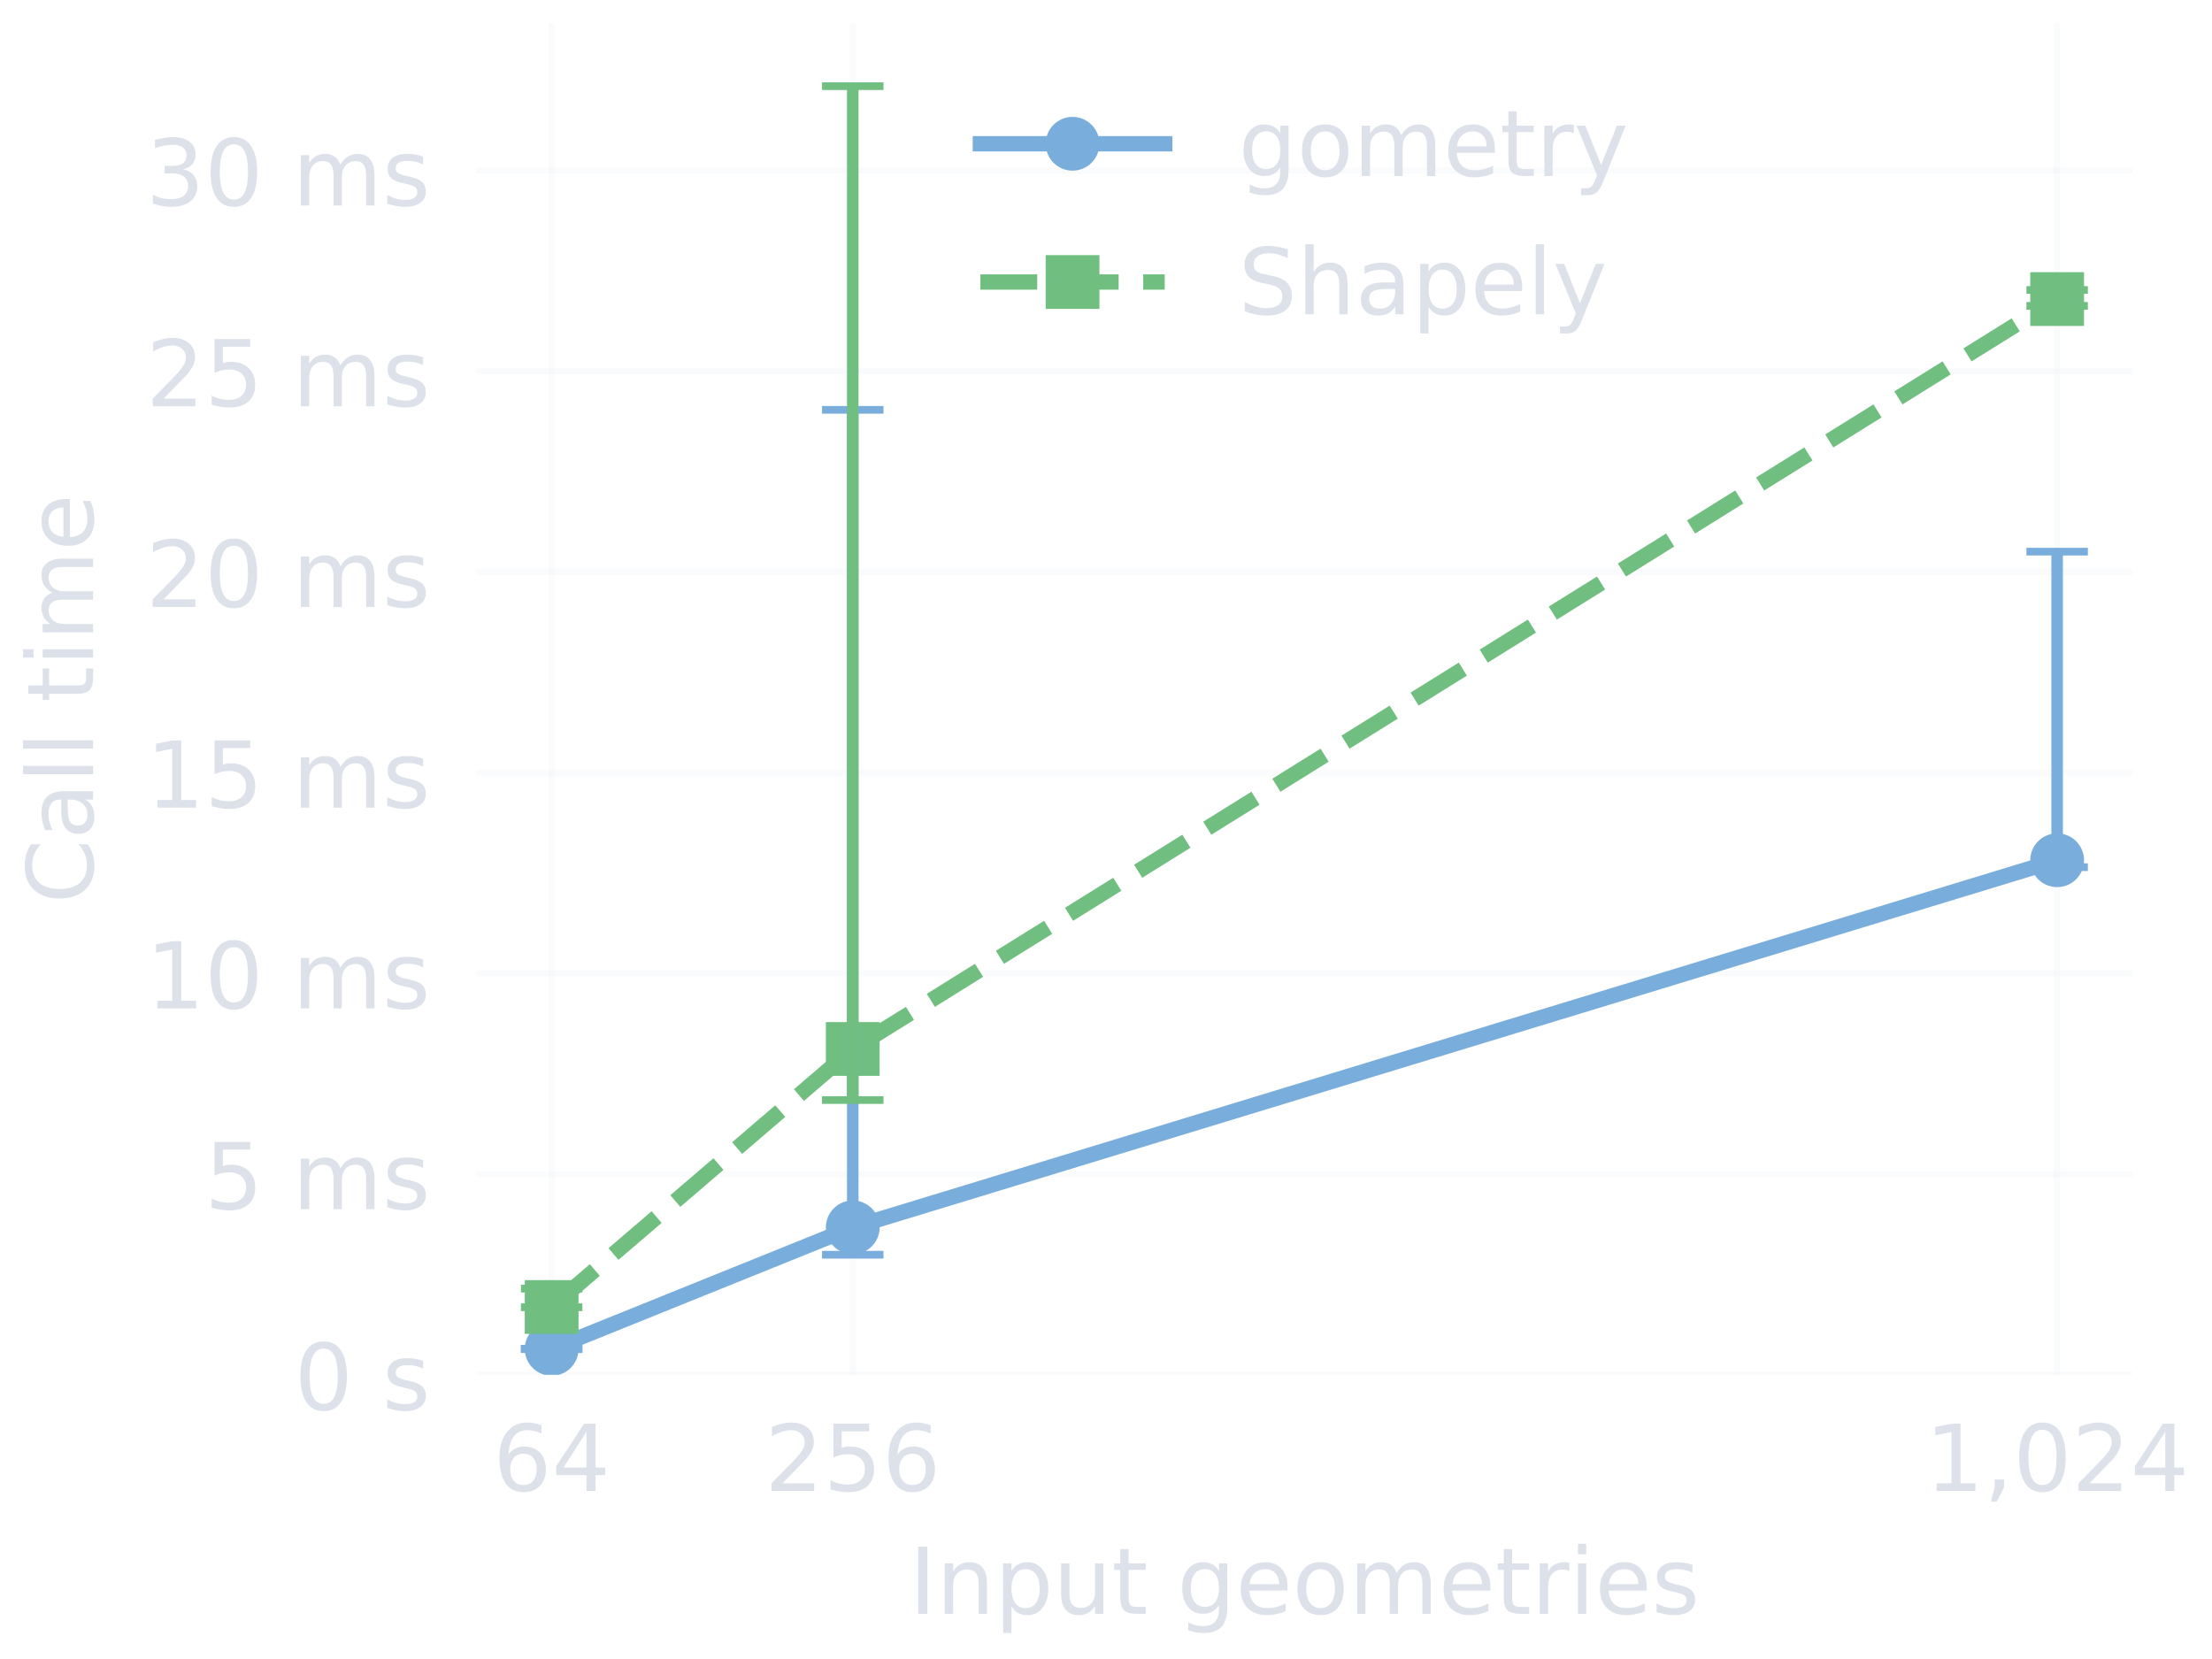
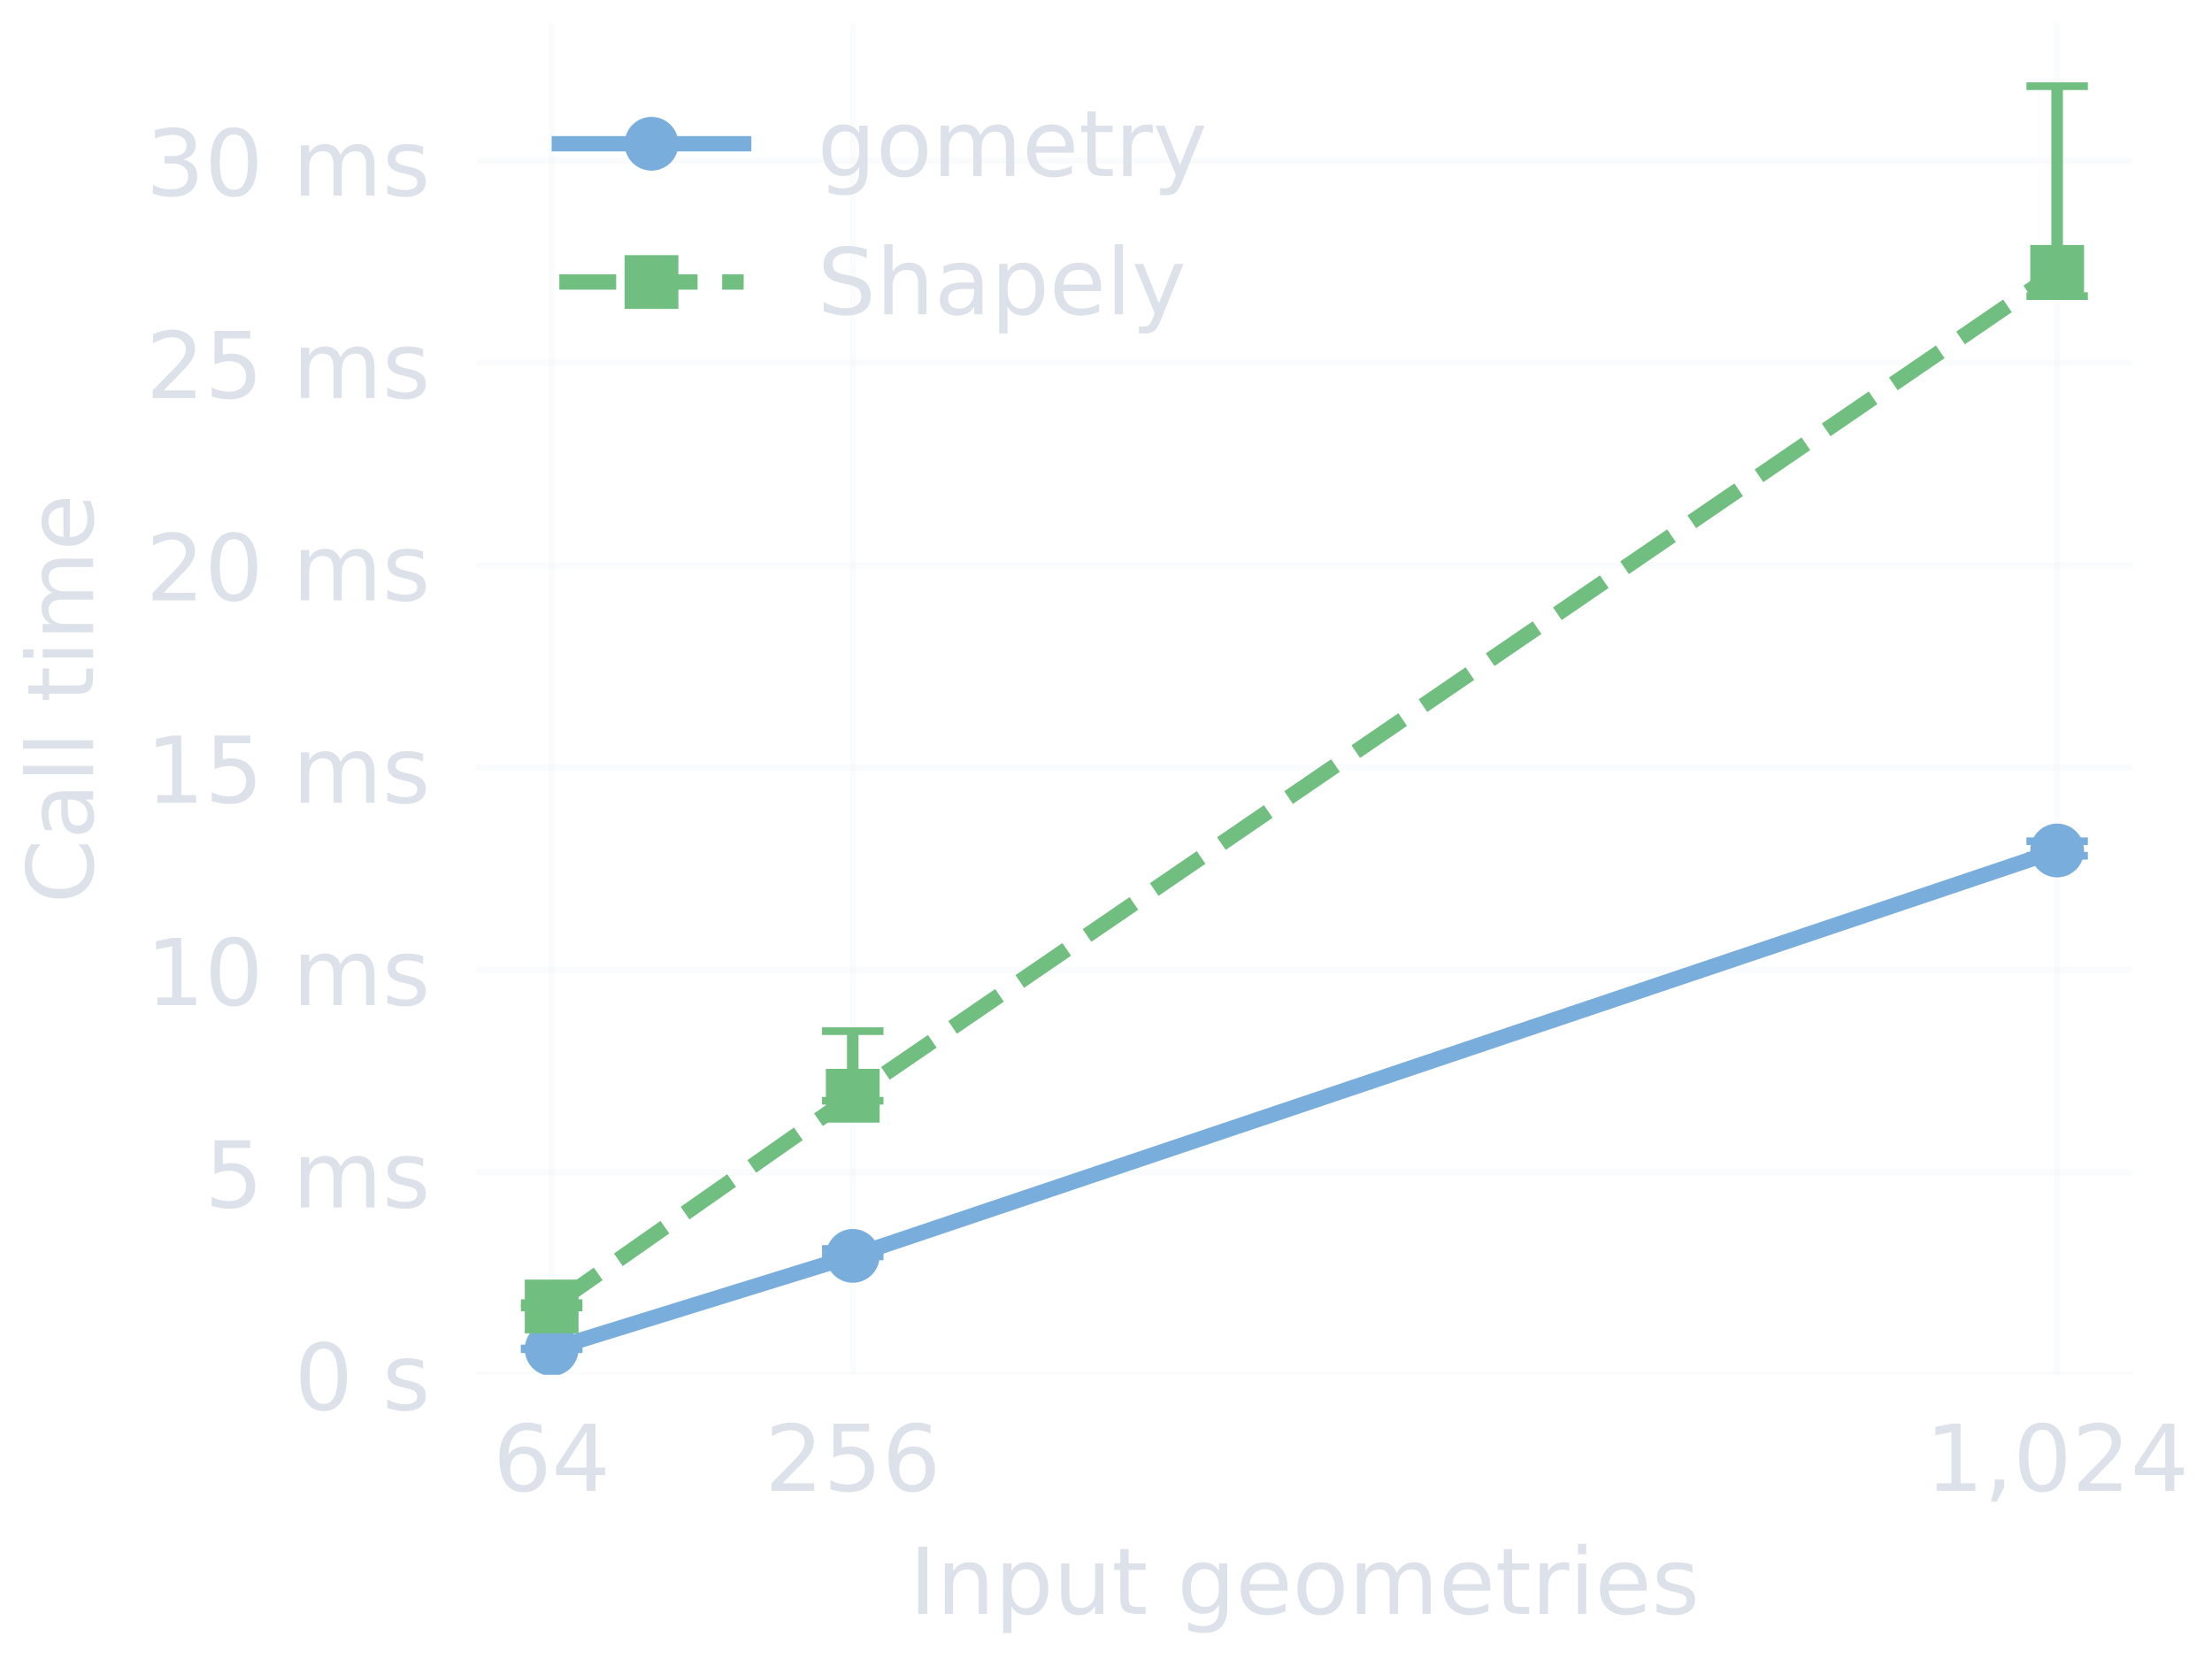
<svg xmlns="http://www.w3.org/2000/svg" xmlns:xlink="http://www.w3.org/1999/xlink" width="288pt" height="216pt" viewBox="0 0 288 216" version="1.1">
  <defs>
    <style type="text/css">*{stroke-linejoin: round; stroke-linecap: butt}</style>
  </defs>
  <g id="figure_1">
    <g id="patch_1">
      <path d="M 0 216 L 288 216 L 288 0 L 0 0 L 0 216 z " style="fill: none" />
    </g>
    <g id="axes_1">
      <g id="patch_2">
        <path d="M 62.025 178.999 L 277.638 178.999 L 277.638 3 L 62.025 3 L 62.025 178.999 z " style="fill: none" />
      </g>
      <g id="matplotlib.axis_1">
        <g id="xtick_1">
          <g id="line2d_1">
            <path d="M 71.826 178.999 L 71.826 3 " clip-path="url(#pf48d972adc)" style="fill: none; stroke: #dce1ea; stroke-opacity: 0.16; stroke-width: 0.8; stroke-linecap: square" />
          </g>
          <g id="line2d_2" />
          <g id="text_1">
            <g style="fill: #dce1ea" transform="translate(64.19054 194.116) scale(0.12 -0.12)">
              <defs>
                <path id="DejaVuSans-19" d="M 2113 2584 Q 1688 2584 1439 2293 Q 1191 2003 1191 1497 Q 1191 994 1439 701 Q 1688 409 2113 409 Q 2538 409 2786 701 Q 3034 994 3034 1497 Q 3034 2003 2786 2293 Q 2538 2584 2113 2584 z M 3366 4563 L 3366 3988 Q 3128 4100 2886 4159 Q 2644 4219 2406 4219 Q 1781 4219 1451 3797 Q 1122 3375 1075 2522 Q 1259 2794 1537 2939 Q 1816 3084 2150 3084 Q 2853 3084 3261 2657 Q 3669 2231 3669 1497 Q 3669 778 3244 343 Q 2819 -91 2113 -91 Q 1303 -91 875 529 Q 447 1150 447 2328 Q 447 3434 972 4092 Q 1497 4750 2381 4750 Q 2619 4750 2861 4703 Q 3103 4656 3366 4563 z " transform="scale(0.015625)" />
                <path id="DejaVuSans-17" d="M 2419 4116 L 825 1625 L 2419 1625 L 2419 4116 z M 2253 4666 L 3047 4666 L 3047 1625 L 3713 1625 L 3713 1100 L 3047 1100 L 3047 0 L 2419 0 L 2419 1100 L 313 1100 L 313 1709 L 2253 4666 z " transform="scale(0.015625)" />
              </defs>
              <use xlink:href="#DejaVuSans-19" />
              <use xlink:href="#DejaVuSans-17" transform="translate(63.625 0)" />
            </g>
          </g>
        </g>
        <g id="xtick_2">
          <g id="line2d_3">
            <path d="M 111.028 178.999 L 111.028 3 " clip-path="url(#pf48d972adc)" style="fill: none; stroke: #dce1ea; stroke-opacity: 0.16; stroke-width: 0.8; stroke-linecap: square" />
          </g>
          <g id="line2d_4" />
          <g id="text_2">
            <g style="fill: #dce1ea" transform="translate(99.57551 194.116) scale(0.12 -0.12)">
              <defs>
                <path id="DejaVuSans-15" d="M 1228 531 L 3431 531 L 3431 0 L 469 0 L 469 531 Q 828 903 1448 1529 Q 2069 2156 2228 2338 Q 2531 2678 2651 2914 Q 2772 3150 2772 3378 Q 2772 3750 2511 3984 Q 2250 4219 1831 4219 Q 1534 4219 1204 4116 Q 875 4013 500 3803 L 500 4441 Q 881 4594 1212 4672 Q 1544 4750 1819 4750 Q 2544 4750 2975 4387 Q 3406 4025 3406 3419 Q 3406 3131 3298 2873 Q 3191 2616 2906 2266 Q 2828 2175 2409 1742 Q 1991 1309 1228 531 z " transform="scale(0.015625)" />
                <path id="DejaVuSans-18" d="M 691 4666 L 3169 4666 L 3169 4134 L 1269 4134 L 1269 2991 Q 1406 3038 1543 3061 Q 1681 3084 1819 3084 Q 2600 3084 3056 2656 Q 3513 2228 3513 1497 Q 3513 744 3044 326 Q 2575 -91 1722 -91 Q 1428 -91 1123 -41 Q 819 9 494 109 L 494 744 Q 775 591 1075 516 Q 1375 441 1709 441 Q 2250 441 2565 725 Q 2881 1009 2881 1497 Q 2881 1984 2565 2268 Q 2250 2553 1709 2553 Q 1456 2553 1204 2497 Q 953 2441 691 2322 L 691 4666 z " transform="scale(0.015625)" />
              </defs>
              <use xlink:href="#DejaVuSans-15" />
              <use xlink:href="#DejaVuSans-18" transform="translate(63.625 0)" />
              <use xlink:href="#DejaVuSans-19" transform="translate(127.25 0)" />
            </g>
          </g>
        </g>
        <g id="xtick_3">
          <g id="line2d_5">
            <path d="M 267.838 178.999 L 267.838 3 " clip-path="url(#pf48d972adc)" style="fill: none; stroke: #dce1ea; stroke-opacity: 0.16; stroke-width: 0.8; stroke-linecap: square" />
          </g>
          <g id="line2d_6" />
          <g id="text_3">
            <g style="fill: #dce1ea" transform="translate(250.661 194.116) scale(0.12 -0.12)">
              <defs>
                <path id="DejaVuSans-14" d="M 794 531 L 1825 531 L 1825 4091 L 703 3866 L 703 4441 L 1819 4666 L 2450 4666 L 2450 531 L 3481 531 L 3481 0 L 794 0 L 794 531 z " transform="scale(0.015625)" />
                <path id="DejaVuSans-f" d="M 750 794 L 1409 794 L 1409 256 L 897 -744 L 494 -744 L 750 256 L 750 794 z " transform="scale(0.015625)" />
                <path id="DejaVuSans-13" d="M 2034 4250 Q 1547 4250 1301 3770 Q 1056 3291 1056 2328 Q 1056 1369 1301 889 Q 1547 409 2034 409 Q 2525 409 2770 889 Q 3016 1369 3016 2328 Q 3016 3291 2770 3770 Q 2525 4250 2034 4250 z M 2034 4750 Q 2819 4750 3233 4129 Q 3647 3509 3647 2328 Q 3647 1150 3233 529 Q 2819 -91 2034 -91 Q 1250 -91 836 529 Q 422 1150 422 2328 Q 422 3509 836 4129 Q 1250 4750 2034 4750 z " transform="scale(0.015625)" />
              </defs>
              <use xlink:href="#DejaVuSans-14" />
              <use xlink:href="#DejaVuSans-f" transform="translate(63.625 0)" />
              <use xlink:href="#DejaVuSans-13" transform="translate(95.40625 0)" />
              <use xlink:href="#DejaVuSans-15" transform="translate(159.0312 0)" />
              <use xlink:href="#DejaVuSans-17" transform="translate(222.6562 0)" />
            </g>
          </g>
        </g>
        <g id="text_4">
          <g style="fill: #dce1ea" transform="translate(118.377 210.1169) scale(0.12 -0.12)">
            <defs>
              <path id="DejaVuSans-2c" d="M 628 4666 L 1259 4666 L 1259 0 L 628 0 L 628 4666 z " transform="scale(0.015625)" />
              <path id="DejaVuSans-51" d="M 3513 2113 L 3513 0 L 2938 0 L 2938 2094 Q 2938 2591 2744 2837 Q 2550 3084 2163 3084 Q 1697 3084 1428 2787 Q 1159 2491 1159 1978 L 1159 0 L 581 0 L 581 3500 L 1159 3500 L 1159 2956 Q 1366 3272 1645 3428 Q 1925 3584 2291 3584 Q 2894 3584 3203 3211 Q 3513 2838 3513 2113 z " transform="scale(0.015625)" />
              <path id="DejaVuSans-53" d="M 1159 525 L 1159 -1331 L 581 -1331 L 581 3500 L 1159 3500 L 1159 2969 Q 1341 3281 1617 3432 Q 1894 3584 2278 3584 Q 2916 3584 3314 3078 Q 3713 2572 3713 1747 Q 3713 922 3314 415 Q 2916 -91 2278 -91 Q 1894 -91 1617 61 Q 1341 213 1159 525 z M 3116 1747 Q 3116 2381 2855 2742 Q 2594 3103 2138 3103 Q 1681 3103 1420 2742 Q 1159 2381 1159 1747 Q 1159 1113 1420 752 Q 1681 391 2138 391 Q 2594 391 2855 752 Q 3116 1113 3116 1747 z " transform="scale(0.015625)" />
              <path id="DejaVuSans-58" d="M 544 1381 L 544 3500 L 1119 3500 L 1119 1403 Q 1119 906 1312 657 Q 1506 409 1894 409 Q 2359 409 2629 706 Q 2900 1003 2900 1516 L 2900 3500 L 3475 3500 L 3475 0 L 2900 0 L 2900 538 Q 2691 219 2414 64 Q 2138 -91 1772 -91 Q 1169 -91 856 284 Q 544 659 544 1381 z M 1991 3584 L 1991 3584 z " transform="scale(0.015625)" />
              <path id="DejaVuSans-57" d="M 1172 4494 L 1172 3500 L 2356 3500 L 2356 3053 L 1172 3053 L 1172 1153 Q 1172 725 1289 603 Q 1406 481 1766 481 L 2356 481 L 2356 0 L 1766 0 Q 1100 0 847 248 Q 594 497 594 1153 L 594 3053 L 172 3053 L 172 3500 L 594 3500 L 594 4494 L 1172 4494 z " transform="scale(0.015625)" />
              <path id="DejaVuSans-3" transform="scale(0.015625)" />
              <path id="DejaVuSans-4a" d="M 2906 1791 Q 2906 2416 2648 2759 Q 2391 3103 1925 3103 Q 1463 3103 1205 2759 Q 947 2416 947 1791 Q 947 1169 1205 825 Q 1463 481 1925 481 Q 2391 481 2648 825 Q 2906 1169 2906 1791 z M 3481 434 Q 3481 -459 3084 -895 Q 2688 -1331 1869 -1331 Q 1566 -1331 1297 -1286 Q 1028 -1241 775 -1147 L 775 -588 Q 1028 -725 1275 -790 Q 1522 -856 1778 -856 Q 2344 -856 2625 -561 Q 2906 -266 2906 331 L 2906 616 Q 2728 306 2450 153 Q 2172 0 1784 0 Q 1141 0 747 490 Q 353 981 353 1791 Q 353 2603 747 3093 Q 1141 3584 1784 3584 Q 2172 3584 2450 3431 Q 2728 3278 2906 2969 L 2906 3500 L 3481 3500 L 3481 434 z " transform="scale(0.015625)" />
              <path id="DejaVuSans-48" d="M 3597 1894 L 3597 1613 L 953 1613 Q 991 1019 1311 708 Q 1631 397 2203 397 Q 2534 397 2845 478 Q 3156 559 3463 722 L 3463 178 Q 3153 47 2828 -22 Q 2503 -91 2169 -91 Q 1331 -91 842 396 Q 353 884 353 1716 Q 353 2575 817 3079 Q 1281 3584 2069 3584 Q 2775 3584 3186 3129 Q 3597 2675 3597 1894 z M 3022 2063 Q 3016 2534 2758 2815 Q 2500 3097 2075 3097 Q 1594 3097 1305 2825 Q 1016 2553 972 2059 L 3022 2063 z " transform="scale(0.015625)" />
              <path id="DejaVuSans-52" d="M 1959 3097 Q 1497 3097 1228 2736 Q 959 2375 959 1747 Q 959 1119 1226 758 Q 1494 397 1959 397 Q 2419 397 2687 759 Q 2956 1122 2956 1747 Q 2956 2369 2687 2733 Q 2419 3097 1959 3097 z M 1959 3584 Q 2709 3584 3137 3096 Q 3566 2609 3566 1747 Q 3566 888 3137 398 Q 2709 -91 1959 -91 Q 1206 -91 779 398 Q 353 888 353 1747 Q 353 2609 779 3096 Q 1206 3584 1959 3584 z " transform="scale(0.015625)" />
              <path id="DejaVuSans-50" d="M 3328 2828 Q 3544 3216 3844 3400 Q 4144 3584 4550 3584 Q 5097 3584 5394 3201 Q 5691 2819 5691 2113 L 5691 0 L 5113 0 L 5113 2094 Q 5113 2597 4934 2840 Q 4756 3084 4391 3084 Q 3944 3084 3684 2787 Q 3425 2491 3425 1978 L 3425 0 L 2847 0 L 2847 2094 Q 2847 2600 2669 2842 Q 2491 3084 2119 3084 Q 1678 3084 1418 2786 Q 1159 2488 1159 1978 L 1159 0 L 581 0 L 581 3500 L 1159 3500 L 1159 2956 Q 1356 3278 1631 3431 Q 1906 3584 2284 3584 Q 2666 3584 2933 3390 Q 3200 3197 3328 2828 z " transform="scale(0.015625)" />
              <path id="DejaVuSans-55" d="M 2631 2963 Q 2534 3019 2420 3045 Q 2306 3072 2169 3072 Q 1681 3072 1420 2755 Q 1159 2438 1159 1844 L 1159 0 L 581 0 L 581 3500 L 1159 3500 L 1159 2956 Q 1341 3275 1631 3429 Q 1922 3584 2338 3584 Q 2397 3584 2469 3576 Q 2541 3569 2628 3553 L 2631 2963 z " transform="scale(0.015625)" />
              <path id="DejaVuSans-4c" d="M 603 3500 L 1178 3500 L 1178 0 L 603 0 L 603 3500 z M 603 4863 L 1178 4863 L 1178 4134 L 603 4134 L 603 4863 z " transform="scale(0.015625)" />
              <path id="DejaVuSans-56" d="M 2834 3397 L 2834 2853 Q 2591 2978 2328 3040 Q 2066 3103 1784 3103 Q 1356 3103 1142 2972 Q 928 2841 928 2578 Q 928 2378 1081 2264 Q 1234 2150 1697 2047 L 1894 2003 Q 2506 1872 2764 1633 Q 3022 1394 3022 966 Q 3022 478 2636 193 Q 2250 -91 1575 -91 Q 1294 -91 989 -36 Q 684 19 347 128 L 347 722 Q 666 556 975 473 Q 1284 391 1588 391 Q 1994 391 2212 530 Q 2431 669 2431 922 Q 2431 1156 2273 1281 Q 2116 1406 1581 1522 L 1381 1569 Q 847 1681 609 1914 Q 372 2147 372 2553 Q 372 3047 722 3315 Q 1072 3584 1716 3584 Q 2034 3584 2315 3537 Q 2597 3491 2834 3397 z " transform="scale(0.015625)" />
            </defs>
            <use xlink:href="#DejaVuSans-2c" />
            <use xlink:href="#DejaVuSans-51" transform="translate(29.5 0)" />
            <use xlink:href="#DejaVuSans-53" transform="translate(92.875 0)" />
            <use xlink:href="#DejaVuSans-58" transform="translate(156.3594 0)" />
            <use xlink:href="#DejaVuSans-57" transform="translate(219.7344 0)" />
            <use xlink:href="#DejaVuSans-3" transform="translate(258.9375 0)" />
            <use xlink:href="#DejaVuSans-4a" transform="translate(290.7188 0)" />
            <use xlink:href="#DejaVuSans-48" transform="translate(354.2031 0)" />
            <use xlink:href="#DejaVuSans-52" transform="translate(415.7344 0)" />
            <use xlink:href="#DejaVuSans-50" transform="translate(476.9219 0)" />
            <use xlink:href="#DejaVuSans-48" transform="translate(574.3281 0)" />
            <use xlink:href="#DejaVuSans-57" transform="translate(635.8594 0)" />
            <use xlink:href="#DejaVuSans-55" transform="translate(675.0625 0)" />
            <use xlink:href="#DejaVuSans-4c" transform="translate(716.1719 0)" />
            <use xlink:href="#DejaVuSans-48" transform="translate(743.9531 0)" />
            <use xlink:href="#DejaVuSans-56" transform="translate(805.4844 0)" />
          </g>
        </g>
      </g>
      <g id="matplotlib.axis_2">
        <g id="ytick_1">
          <g id="line2d_7">
            <path d="M 62.025 178.999 L 277.638 178.999 " clip-path="url(#pf48d972adc)" style="fill: none; stroke: #dce1ea; stroke-opacity: 0.16; stroke-width: 0.8; stroke-linecap: square" />
          </g>
          <g id="line2d_8" />
          <g id="text_5">
            <g style="fill: #dce1ea" transform="translate(38.32493 183.5574) scale(0.12 -0.12)">
              <use xlink:href="#DejaVuSans-13" />
              <use xlink:href="#DejaVuSans-3" transform="translate(63.625 0)" />
              <use xlink:href="#DejaVuSans-56" transform="translate(95.40625 0)" />
            </g>
          </g>
        </g>
        <g id="ytick_2">
          <g id="line2d_9">
-             <path d="M 62.025 152.866 L 277.638 152.866 " clip-path="url(#pf48d972adc)" style="fill: none; stroke: #dce1ea; stroke-opacity: 0.16; stroke-width: 0.8; stroke-linecap: square" />
+             <path d="M 62.025 152.652 L 277.638 152.652 " clip-path="url(#pf48d972adc)" style="fill: none; stroke: #dce1ea; stroke-opacity: 0.16; stroke-width: 0.8; stroke-linecap: square" />
          </g>
          <g id="line2d_10" />
          <g id="text_6">
-             <g style="fill: #dce1ea" transform="translate(26.63618 157.4243) scale(0.12 -0.12)">
+             <g style="fill: #dce1ea" transform="translate(26.63618 157.2106) scale(0.12 -0.12)">
              <use xlink:href="#DejaVuSans-18" />
              <use xlink:href="#DejaVuSans-3" transform="translate(63.625 0)" />
              <use xlink:href="#DejaVuSans-50" transform="translate(95.40625 0)" />
              <use xlink:href="#DejaVuSans-56" transform="translate(192.8125 0)" />
            </g>
          </g>
        </g>
        <g id="ytick_3">
          <g id="line2d_11">
-             <path d="M 62.025 126.733 L 277.638 126.733 " clip-path="url(#pf48d972adc)" style="fill: none; stroke: #dce1ea; stroke-opacity: 0.16; stroke-width: 0.8; stroke-linecap: square" />
+             <path d="M 62.025 126.305 L 277.638 126.305 " clip-path="url(#pf48d972adc)" style="fill: none; stroke: #dce1ea; stroke-opacity: 0.16; stroke-width: 0.8; stroke-linecap: square" />
          </g>
          <g id="line2d_12" />
          <g id="text_7">
-             <g style="fill: #dce1ea" transform="translate(19.00118 131.2911) scale(0.12 -0.12)">
+             <g style="fill: #dce1ea" transform="translate(19.00118 130.8638) scale(0.12 -0.12)">
              <use xlink:href="#DejaVuSans-14" />
              <use xlink:href="#DejaVuSans-13" transform="translate(63.625 0)" />
              <use xlink:href="#DejaVuSans-3" transform="translate(127.25 0)" />
              <use xlink:href="#DejaVuSans-50" transform="translate(159.0312 0)" />
              <use xlink:href="#DejaVuSans-56" transform="translate(256.4375 0)" />
            </g>
          </g>
        </g>
        <g id="ytick_4">
          <g id="line2d_13">
-             <path d="M 62.025 100.599 L 277.638 100.599 " clip-path="url(#pf48d972adc)" style="fill: none; stroke: #dce1ea; stroke-opacity: 0.16; stroke-width: 0.8; stroke-linecap: square" />
+             <path d="M 62.025 99.958 L 277.638 99.958 " clip-path="url(#pf48d972adc)" style="fill: none; stroke: #dce1ea; stroke-opacity: 0.16; stroke-width: 0.8; stroke-linecap: square" />
          </g>
          <g id="line2d_14" />
          <g id="text_8">
-             <g style="fill: #dce1ea" transform="translate(19.00118 105.158) scale(0.12 -0.12)">
+             <g style="fill: #dce1ea" transform="translate(19.00118 104.5169) scale(0.12 -0.12)">
              <use xlink:href="#DejaVuSans-14" />
              <use xlink:href="#DejaVuSans-18" transform="translate(63.625 0)" />
              <use xlink:href="#DejaVuSans-3" transform="translate(127.25 0)" />
              <use xlink:href="#DejaVuSans-50" transform="translate(159.0312 0)" />
              <use xlink:href="#DejaVuSans-56" transform="translate(256.4375 0)" />
            </g>
          </g>
        </g>
        <g id="ytick_5">
          <g id="line2d_15">
-             <path d="M 62.025 74.466 L 277.638 74.466 " clip-path="url(#pf48d972adc)" style="fill: none; stroke: #dce1ea; stroke-opacity: 0.16; stroke-width: 0.8; stroke-linecap: square" />
+             <path d="M 62.025 73.612 L 277.638 73.612 " clip-path="url(#pf48d972adc)" style="fill: none; stroke: #dce1ea; stroke-opacity: 0.16; stroke-width: 0.8; stroke-linecap: square" />
          </g>
          <g id="line2d_16" />
          <g id="text_9">
-             <g style="fill: #dce1ea" transform="translate(19.00118 79.02483) scale(0.12 -0.12)">
+             <g style="fill: #dce1ea" transform="translate(19.00118 78.17011) scale(0.12 -0.12)">
              <use xlink:href="#DejaVuSans-15" />
              <use xlink:href="#DejaVuSans-13" transform="translate(63.625 0)" />
              <use xlink:href="#DejaVuSans-3" transform="translate(127.25 0)" />
              <use xlink:href="#DejaVuSans-50" transform="translate(159.0312 0)" />
              <use xlink:href="#DejaVuSans-56" transform="translate(256.4375 0)" />
            </g>
          </g>
        </g>
        <g id="ytick_6">
          <g id="line2d_17">
-             <path d="M 62.025 48.333 L 277.638 48.333 " clip-path="url(#pf48d972adc)" style="fill: none; stroke: #dce1ea; stroke-opacity: 0.16; stroke-width: 0.8; stroke-linecap: square" />
+             <path d="M 62.025 47.265 L 277.638 47.265 " clip-path="url(#pf48d972adc)" style="fill: none; stroke: #dce1ea; stroke-opacity: 0.16; stroke-width: 0.8; stroke-linecap: square" />
          </g>
          <g id="line2d_18" />
          <g id="text_10">
-             <g style="fill: #dce1ea" transform="translate(19.00118 52.89168) scale(0.12 -0.12)">
+             <g style="fill: #dce1ea" transform="translate(19.00118 51.82329) scale(0.12 -0.12)">
              <use xlink:href="#DejaVuSans-15" />
              <use xlink:href="#DejaVuSans-18" transform="translate(63.625 0)" />
              <use xlink:href="#DejaVuSans-3" transform="translate(127.25 0)" />
              <use xlink:href="#DejaVuSans-50" transform="translate(159.0312 0)" />
              <use xlink:href="#DejaVuSans-56" transform="translate(256.4375 0)" />
            </g>
          </g>
        </g>
        <g id="ytick_7">
          <g id="line2d_19">
-             <path d="M 62.025 22.2 L 277.638 22.2 " clip-path="url(#pf48d972adc)" style="fill: none; stroke: #dce1ea; stroke-opacity: 0.16; stroke-width: 0.8; stroke-linecap: square" />
+             <path d="M 62.025 20.918 L 277.638 20.918 " clip-path="url(#pf48d972adc)" style="fill: none; stroke: #dce1ea; stroke-opacity: 0.16; stroke-width: 0.8; stroke-linecap: square" />
          </g>
          <g id="line2d_20" />
          <g id="text_11">
-             <g style="fill: #dce1ea" transform="translate(19.00118 26.75854) scale(0.12 -0.12)">
+             <g style="fill: #dce1ea" transform="translate(19.00118 25.47646) scale(0.12 -0.12)">
              <defs>
                <path id="DejaVuSans-16" d="M 2597 2516 Q 3050 2419 3304 2112 Q 3559 1806 3559 1356 Q 3559 666 3084 287 Q 2609 -91 1734 -91 Q 1441 -91 1130 -33 Q 819 25 488 141 L 488 750 Q 750 597 1062 519 Q 1375 441 1716 441 Q 2309 441 2620 675 Q 2931 909 2931 1356 Q 2931 1769 2642 2001 Q 2353 2234 1838 2234 L 1294 2234 L 1294 2753 L 1863 2753 Q 2328 2753 2575 2939 Q 2822 3125 2822 3475 Q 2822 3834 2567 4026 Q 2313 4219 1838 4219 Q 1578 4219 1281 4162 Q 984 4106 628 3988 L 628 4550 Q 988 4650 1302 4700 Q 1616 4750 1894 4750 Q 2613 4750 3031 4423 Q 3450 4097 3450 3541 Q 3450 3153 3228 2886 Q 3006 2619 2597 2516 z " transform="scale(0.015625)" />
              </defs>
              <use xlink:href="#DejaVuSans-16" />
              <use xlink:href="#DejaVuSans-13" transform="translate(63.625 0)" />
              <use xlink:href="#DejaVuSans-3" transform="translate(127.25 0)" />
              <use xlink:href="#DejaVuSans-50" transform="translate(159.0312 0)" />
              <use xlink:href="#DejaVuSans-56" transform="translate(256.4375 0)" />
            </g>
          </g>
        </g>
        <g id="text_12">
          <g style="fill: #dce1ea" transform="translate(12.11837 117.662) rotate(-90) scale(0.12 -0.12)">
            <defs>
              <path id="DejaVuSans-26" d="M 4122 4306 L 4122 3641 Q 3803 3938 3442 4084 Q 3081 4231 2675 4231 Q 1875 4231 1450 3742 Q 1025 3253 1025 2328 Q 1025 1406 1450 917 Q 1875 428 2675 428 Q 3081 428 3442 575 Q 3803 722 4122 1019 L 4122 359 Q 3791 134 3420 21 Q 3050 -91 2638 -91 Q 1578 -91 968 557 Q 359 1206 359 2328 Q 359 3453 968 4101 Q 1578 4750 2638 4750 Q 3056 4750 3426 4639 Q 3797 4528 4122 4306 z " transform="scale(0.015625)" />
              <path id="DejaVuSans-44" d="M 2194 1759 Q 1497 1759 1228 1600 Q 959 1441 959 1056 Q 959 750 1161 570 Q 1363 391 1709 391 Q 2188 391 2477 730 Q 2766 1069 2766 1631 L 2766 1759 L 2194 1759 z M 3341 1997 L 3341 0 L 2766 0 L 2766 531 Q 2569 213 2275 61 Q 1981 -91 1556 -91 Q 1019 -91 701 211 Q 384 513 384 1019 Q 384 1609 779 1909 Q 1175 2209 1959 2209 L 2766 2209 L 2766 2266 Q 2766 2663 2505 2880 Q 2244 3097 1772 3097 Q 1472 3097 1187 3025 Q 903 2953 641 2809 L 641 3341 Q 956 3463 1253 3523 Q 1550 3584 1831 3584 Q 2591 3584 2966 3190 Q 3341 2797 3341 1997 z " transform="scale(0.015625)" />
              <path id="DejaVuSans-4f" d="M 603 4863 L 1178 4863 L 1178 0 L 603 0 L 603 4863 z " transform="scale(0.015625)" />
            </defs>
            <use xlink:href="#DejaVuSans-26" />
            <use xlink:href="#DejaVuSans-44" transform="translate(69.82812 0)" />
            <use xlink:href="#DejaVuSans-4f" transform="translate(131.1094 0)" />
            <use xlink:href="#DejaVuSans-4f" transform="translate(158.8906 0)" />
            <use xlink:href="#DejaVuSans-3" transform="translate(186.6719 0)" />
            <use xlink:href="#DejaVuSans-57" transform="translate(218.4531 0)" />
            <use xlink:href="#DejaVuSans-4c" transform="translate(257.6562 0)" />
            <use xlink:href="#DejaVuSans-50" transform="translate(285.4375 0)" />
            <use xlink:href="#DejaVuSans-48" transform="translate(382.8438 0)" />
          </g>
        </g>
      </g>
      <g id="line2d_21">
-         <path d="M 71.826 175.626 L 111.028 159.802 L 267.838 112.002 " clip-path="url(#pf48d972adc)" style="fill: none; stroke: #79addc; stroke-width: 2; stroke-linecap: square" />
+         <path d="M 71.826 175.646 L 111.028 163.512 L 267.838 110.732 " clip-path="url(#pf48d972adc)" style="fill: none; stroke: #79addc; stroke-width: 2; stroke-linecap: square" />
        <defs>
          <path id="mc495885b15" d="M 0 3 C 0.796 3 1.559 2.684 2.121 2.121 C 2.684 1.559 3 0.796 3 0 C 3 -0.796 2.684 -1.559 2.121 -2.121 C 1.559 -2.684 0.796 -3 0 -3 C -0.796 -3 -1.559 -2.684 -2.121 -2.121 C -2.684 -1.559 -3 -0.796 -3 0 C -3 0.796 -2.684 1.559 -2.121 2.121 C -1.559 2.684 -0.796 3 0 3 z " style="stroke: #79addc" />
        </defs>
        <g clip-path="url(#pf48d972adc)">
-           <use xlink:href="#mc495885b15" x="71.826" y="175.626" style="fill: #79addc; stroke: #79addc" />
-           <use xlink:href="#mc495885b15" x="111.028" y="159.802" style="fill: #79addc; stroke: #79addc" />
-           <use xlink:href="#mc495885b15" x="267.838" y="112.002" style="fill: #79addc; stroke: #79addc" />
+           <use xlink:href="#mc495885b15" x="71.826" y="175.646" style="fill: #79addc; stroke: #79addc" />
+           <use xlink:href="#mc495885b15" x="111.028" y="163.512" style="fill: #79addc; stroke: #79addc" />
+           <use xlink:href="#mc495885b15" x="267.838" y="110.732" style="fill: #79addc; stroke: #79addc" />
        </g>
      </g>
      <g id="line2d_22">
-         <path d="M 71.826 170.171 L 111.028 136.574 L 267.838 38.938 " clip-path="url(#pf48d972adc)" style="fill: none; stroke-dasharray: 7.4,3.2; stroke-dashoffset: 0; stroke: #70bf80; stroke-width: 2" />
+         <path d="M 71.826 170.101 L 111.028 142.663 L 267.838 35.396 " clip-path="url(#pf48d972adc)" style="fill: none; stroke-dasharray: 7.4,3.2; stroke-dashoffset: 0; stroke: #70bf80; stroke-width: 2" />
        <defs>
          <path id="m3add8ec235" d="M -3 3 L 3 3 L 3 -3 L -3 -3 z " style="stroke: #70bf80; stroke-linejoin: miter" />
        </defs>
        <g clip-path="url(#pf48d972adc)">
-           <use xlink:href="#m3add8ec235" x="71.826" y="170.171" style="fill: #70bf80; stroke: #70bf80; stroke-linejoin: miter" />
-           <use xlink:href="#m3add8ec235" x="111.028" y="136.574" style="fill: #70bf80; stroke: #70bf80; stroke-linejoin: miter" />
-           <use xlink:href="#m3add8ec235" x="267.838" y="38.938" style="fill: #70bf80; stroke: #70bf80; stroke-linejoin: miter" />
+           <use xlink:href="#m3add8ec235" x="71.826" y="170.101" style="fill: #70bf80; stroke: #70bf80; stroke-linejoin: miter" />
+           <use xlink:href="#m3add8ec235" x="111.028" y="142.663" style="fill: #70bf80; stroke: #70bf80; stroke-linejoin: miter" />
+           <use xlink:href="#m3add8ec235" x="267.838" y="35.396" style="fill: #70bf80; stroke: #70bf80; stroke-linejoin: miter" />
        </g>
      </g>
      <g id="LineCollection_1">
-         <path d="M 71.826 175.657 L 71.826 175.602 " clip-path="url(#pf48d972adc)" style="fill: none; stroke: #79addc; stroke-width: 1.5" />
+         <path d="M 71.826 175.661 L 71.826 175.565 " clip-path="url(#pf48d972adc)" style="fill: none; stroke: #79addc; stroke-width: 1.5" />
      </g>
      <g id="line2d_23">
        <defs>
          <path id="m60857985ae" d="M 4 0 L -4 -0 " style="stroke: #79addc" />
        </defs>
        <g clip-path="url(#pf48d972adc)">
-           <use xlink:href="#m60857985ae" x="71.826" y="175.657" style="fill: #79addc; stroke: #79addc" />
+           <use xlink:href="#m60857985ae" x="71.826" y="175.661" style="fill: #79addc; stroke: #79addc" />
        </g>
      </g>
      <g id="line2d_24">
        <g clip-path="url(#pf48d972adc)">
-           <use xlink:href="#m60857985ae" x="71.826" y="175.602" style="fill: #79addc; stroke: #79addc" />
+           <use xlink:href="#m60857985ae" x="71.826" y="175.565" style="fill: #79addc; stroke: #79addc" />
        </g>
      </g>
      <g id="LineCollection_2">
-         <path d="M 111.028 163.365 L 111.028 53.362 " clip-path="url(#pf48d972adc)" style="fill: none; stroke: #79addc; stroke-width: 1.5" />
+         <path d="M 111.028 163.584 L 111.028 162.607 " clip-path="url(#pf48d972adc)" style="fill: none; stroke: #79addc; stroke-width: 1.5" />
      </g>
      <g id="line2d_25">
        <g clip-path="url(#pf48d972adc)">
-           <use xlink:href="#m60857985ae" x="111.028" y="163.365" style="fill: #79addc; stroke: #79addc" />
+           <use xlink:href="#m60857985ae" x="111.028" y="163.584" style="fill: #79addc; stroke: #79addc" />
        </g>
      </g>
      <g id="line2d_26">
        <g clip-path="url(#pf48d972adc)">
-           <use xlink:href="#m60857985ae" x="111.028" y="53.362" style="fill: #79addc; stroke: #79addc" />
+           <use xlink:href="#m60857985ae" x="111.028" y="162.607" style="fill: #79addc; stroke: #79addc" />
        </g>
      </g>
      <g id="LineCollection_3">
-         <path d="M 267.838 112.902 L 267.838 71.823 " clip-path="url(#pf48d972adc)" style="fill: none; stroke: #79addc; stroke-width: 1.5" />
+         <path d="M 267.838 111.418 L 267.838 109.527 " clip-path="url(#pf48d972adc)" style="fill: none; stroke: #79addc; stroke-width: 1.5" />
      </g>
      <g id="line2d_27">
        <g clip-path="url(#pf48d972adc)">
-           <use xlink:href="#m60857985ae" x="267.838" y="112.902" style="fill: #79addc; stroke: #79addc" />
+           <use xlink:href="#m60857985ae" x="267.838" y="111.418" style="fill: #79addc; stroke: #79addc" />
        </g>
      </g>
      <g id="line2d_28">
        <g clip-path="url(#pf48d972adc)">
-           <use xlink:href="#m60857985ae" x="267.838" y="71.823" style="fill: #79addc; stroke: #79addc" />
+           <use xlink:href="#m60857985ae" x="267.838" y="109.527" style="fill: #79addc; stroke: #79addc" />
        </g>
      </g>
      <g id="LineCollection_4">
-         <path d="M 71.826 170.203 L 71.826 167.777 " clip-path="url(#pf48d972adc)" style="fill: none; stroke: #70bf80; stroke-width: 1.5" />
+         <path d="M 71.826 170.23 L 71.826 169.668 " clip-path="url(#pf48d972adc)" style="fill: none; stroke: #70bf80; stroke-width: 1.5" />
      </g>
      <g id="line2d_29">
        <defs>
          <path id="m3a4c5e80bb" d="M 4 0 L -4 -0 " style="stroke: #70bf80" />
        </defs>
        <g clip-path="url(#pf48d972adc)">
-           <use xlink:href="#m3a4c5e80bb" x="71.826" y="170.203" style="fill: #70bf80; stroke: #70bf80" />
+           <use xlink:href="#m3a4c5e80bb" x="71.826" y="170.23" style="fill: #70bf80; stroke: #70bf80" />
        </g>
      </g>
      <g id="line2d_30">
        <g clip-path="url(#pf48d972adc)">
-           <use xlink:href="#m3a4c5e80bb" x="71.826" y="167.777" style="fill: #70bf80; stroke: #70bf80" />
+           <use xlink:href="#m3a4c5e80bb" x="71.826" y="169.668" style="fill: #70bf80; stroke: #70bf80" />
        </g>
      </g>
      <g id="LineCollection_5">
-         <path d="M 111.028 143.226 L 111.028 11.222 " clip-path="url(#pf48d972adc)" style="fill: none; stroke: #70bf80; stroke-width: 1.5" />
+         <path d="M 111.028 143.318 L 111.028 134.256 " clip-path="url(#pf48d972adc)" style="fill: none; stroke: #70bf80; stroke-width: 1.5" />
      </g>
      <g id="line2d_31">
        <g clip-path="url(#pf48d972adc)">
-           <use xlink:href="#m3a4c5e80bb" x="111.028" y="143.226" style="fill: #70bf80; stroke: #70bf80" />
+           <use xlink:href="#m3a4c5e80bb" x="111.028" y="143.318" style="fill: #70bf80; stroke: #70bf80" />
        </g>
      </g>
      <g id="line2d_32">
        <g clip-path="url(#pf48d972adc)">
-           <use xlink:href="#m3a4c5e80bb" x="111.028" y="11.222" style="fill: #70bf80; stroke: #70bf80" />
+           <use xlink:href="#m3a4c5e80bb" x="111.028" y="134.256" style="fill: #70bf80; stroke: #70bf80" />
        </g>
      </g>
      <g id="LineCollection_6">
-         <path d="M 267.838 39.825 L 267.838 37.753 " clip-path="url(#pf48d972adc)" style="fill: none; stroke: #70bf80; stroke-width: 1.5" />
+         <path d="M 267.838 38.554 L 267.838 11.222 " clip-path="url(#pf48d972adc)" style="fill: none; stroke: #70bf80; stroke-width: 1.5" />
      </g>
      <g id="line2d_33">
        <g clip-path="url(#pf48d972adc)">
-           <use xlink:href="#m3a4c5e80bb" x="267.838" y="39.825" style="fill: #70bf80; stroke: #70bf80" />
+           <use xlink:href="#m3a4c5e80bb" x="267.838" y="38.554" style="fill: #70bf80; stroke: #70bf80" />
        </g>
      </g>
      <g id="line2d_34">
        <g clip-path="url(#pf48d972adc)">
-           <use xlink:href="#m3a4c5e80bb" x="267.838" y="37.753" style="fill: #70bf80; stroke: #70bf80" />
+           <use xlink:href="#m3a4c5e80bb" x="267.838" y="11.222" style="fill: #70bf80; stroke: #70bf80" />
        </g>
      </g>
      <g id="legend_1">
        <g id="line2d_35">
-           <path d="M 127.645 18.718 L 139.645 18.718 L 151.645 18.718 " style="fill: none; stroke: #79addc; stroke-width: 2; stroke-linecap: square" />
+           <path d="M 72.825 18.718 L 84.825 18.718 L 96.825 18.718 " style="fill: none; stroke: #79addc; stroke-width: 2; stroke-linecap: square" />
          <g>
-             <use xlink:href="#mc495885b15" x="139.645" y="18.718" style="fill: #79addc; stroke: #79addc" />
+             <use xlink:href="#mc495885b15" x="84.825" y="18.718" style="fill: #79addc; stroke: #79addc" />
          </g>
        </g>
        <g id="text_13">
-           <g style="fill: #dce1ea" transform="translate(161.2451 22.91837) scale(0.12 -0.12)">
+           <g style="fill: #dce1ea" transform="translate(106.4249 22.91837) scale(0.12 -0.12)">
            <defs>
              <path id="DejaVuSans-5c" d="M 2059 -325 Q 1816 -950 1584 -1140 Q 1353 -1331 966 -1331 L 506 -1331 L 506 -850 L 844 -850 Q 1081 -850 1212 -737 Q 1344 -625 1503 -206 L 1606 56 L 191 3500 L 800 3500 L 1894 763 L 2988 3500 L 3597 3500 L 2059 -325 z " transform="scale(0.015625)" />
            </defs>
            <use xlink:href="#DejaVuSans-4a" />
            <use xlink:href="#DejaVuSans-52" transform="translate(63.48438 0)" />
            <use xlink:href="#DejaVuSans-50" transform="translate(124.6719 0)" />
            <use xlink:href="#DejaVuSans-48" transform="translate(222.0781 0)" />
            <use xlink:href="#DejaVuSans-57" transform="translate(283.6094 0)" />
            <use xlink:href="#DejaVuSans-55" transform="translate(322.8125 0)" />
            <use xlink:href="#DejaVuSans-5c" transform="translate(363.9219 0)" />
          </g>
        </g>
        <g id="line2d_36">
-           <path d="M 127.645 36.719 L 139.645 36.719 L 151.645 36.719 " style="fill: none; stroke-dasharray: 7.4,3.2; stroke-dashoffset: 0; stroke: #70bf80; stroke-width: 2" />
+           <path d="M 72.825 36.719 L 84.825 36.719 L 96.825 36.719 " style="fill: none; stroke-dasharray: 7.4,3.2; stroke-dashoffset: 0; stroke: #70bf80; stroke-width: 2" />
          <g>
-             <use xlink:href="#m3add8ec235" x="139.645" y="36.719" style="fill: #70bf80; stroke: #70bf80; stroke-linejoin: miter" />
+             <use xlink:href="#m3add8ec235" x="84.825" y="36.719" style="fill: #70bf80; stroke: #70bf80; stroke-linejoin: miter" />
          </g>
        </g>
        <g id="text_14">
-           <g style="fill: #dce1ea" transform="translate(161.2451 40.9193) scale(0.12 -0.12)">
+           <g style="fill: #dce1ea" transform="translate(106.4249 40.9193) scale(0.12 -0.12)">
            <defs>
              <path id="DejaVuSans-36" d="M 3425 4513 L 3425 3897 Q 3066 4069 2747 4153 Q 2428 4238 2131 4238 Q 1616 4238 1336 4038 Q 1056 3838 1056 3469 Q 1056 3159 1242 3001 Q 1428 2844 1947 2747 L 2328 2669 Q 3034 2534 3370 2195 Q 3706 1856 3706 1288 Q 3706 609 3251 259 Q 2797 -91 1919 -91 Q 1588 -91 1214 -16 Q 841 59 441 206 L 441 856 Q 825 641 1194 531 Q 1563 422 1919 422 Q 2459 422 2753 634 Q 3047 847 3047 1241 Q 3047 1584 2836 1778 Q 2625 1972 2144 2069 L 1759 2144 Q 1053 2284 737 2584 Q 422 2884 422 3419 Q 422 4038 858 4394 Q 1294 4750 2059 4750 Q 2388 4750 2728 4690 Q 3069 4631 3425 4513 z " transform="scale(0.015625)" />
              <path id="DejaVuSans-4b" d="M 3513 2113 L 3513 0 L 2938 0 L 2938 2094 Q 2938 2591 2744 2837 Q 2550 3084 2163 3084 Q 1697 3084 1428 2787 Q 1159 2491 1159 1978 L 1159 0 L 581 0 L 581 4863 L 1159 4863 L 1159 2956 Q 1366 3272 1645 3428 Q 1925 3584 2291 3584 Q 2894 3584 3203 3211 Q 3513 2838 3513 2113 z " transform="scale(0.015625)" />
            </defs>
            <use xlink:href="#DejaVuSans-36" />
            <use xlink:href="#DejaVuSans-4b" transform="translate(63.48438 0)" />
            <use xlink:href="#DejaVuSans-44" transform="translate(126.8594 0)" />
            <use xlink:href="#DejaVuSans-53" transform="translate(188.1406 0)" />
            <use xlink:href="#DejaVuSans-48" transform="translate(251.625 0)" />
            <use xlink:href="#DejaVuSans-4f" transform="translate(313.1562 0)" />
            <use xlink:href="#DejaVuSans-5c" transform="translate(340.9375 0)" />
          </g>
        </g>
      </g>
    </g>
  </g>
  <defs>
    <clipPath id="pf48d972adc">
      <rect x="62.025" y="3" width="215.614" height="175.999" />
    </clipPath>
  </defs>
</svg>
